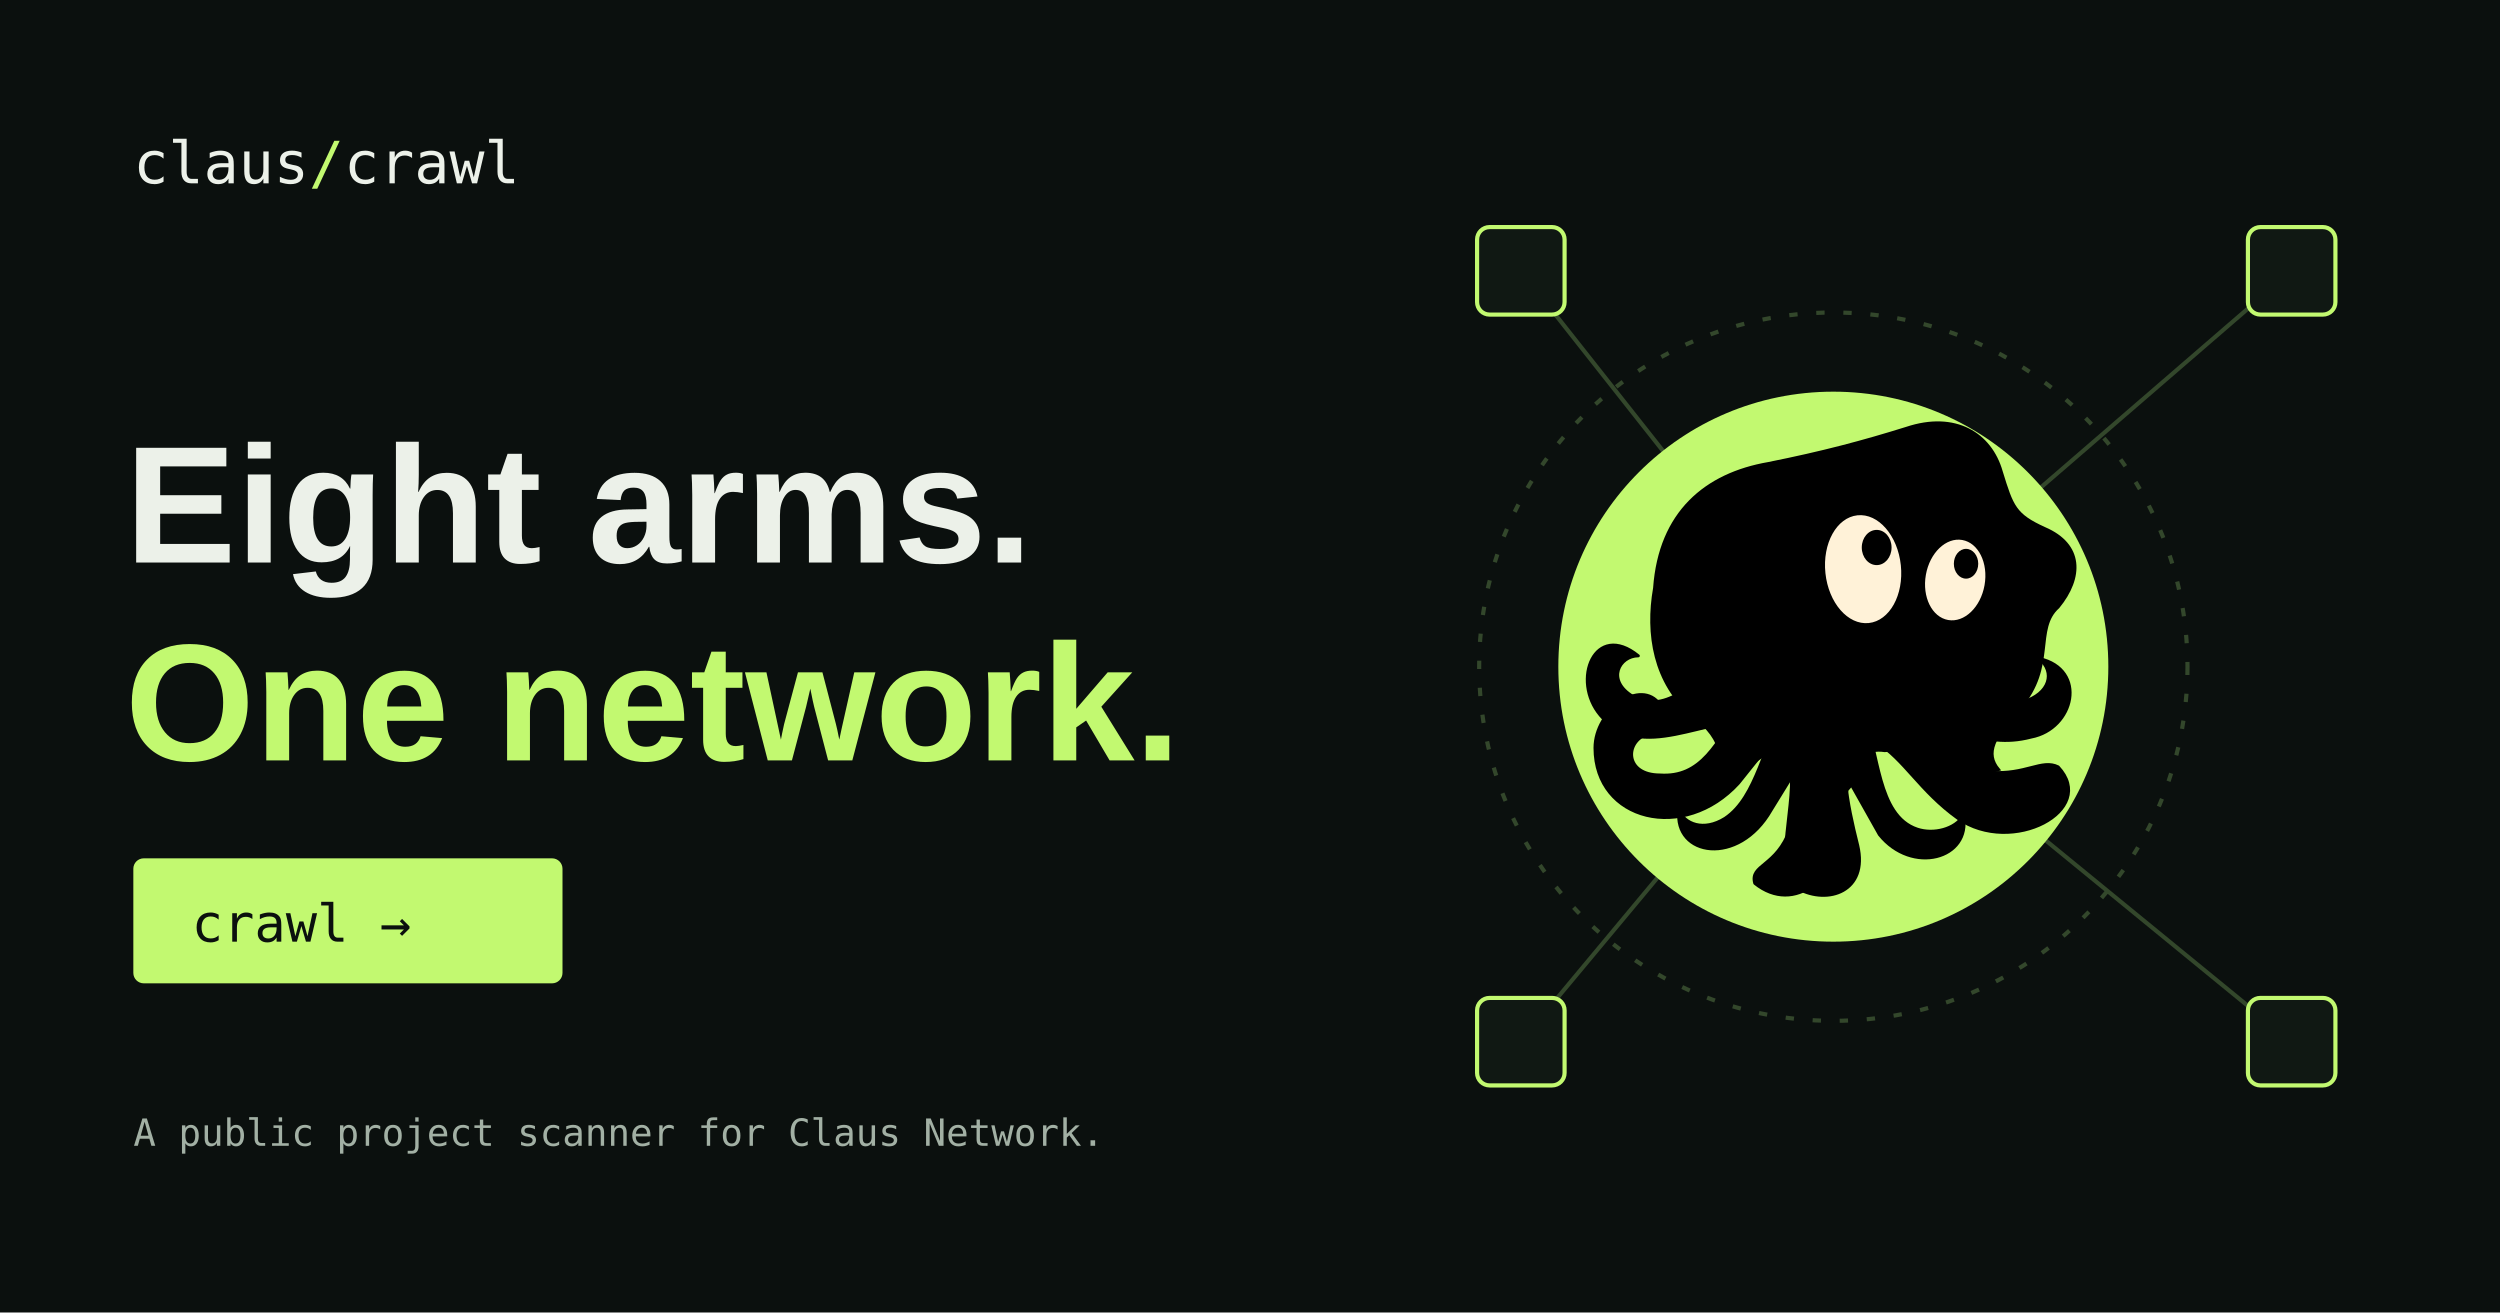
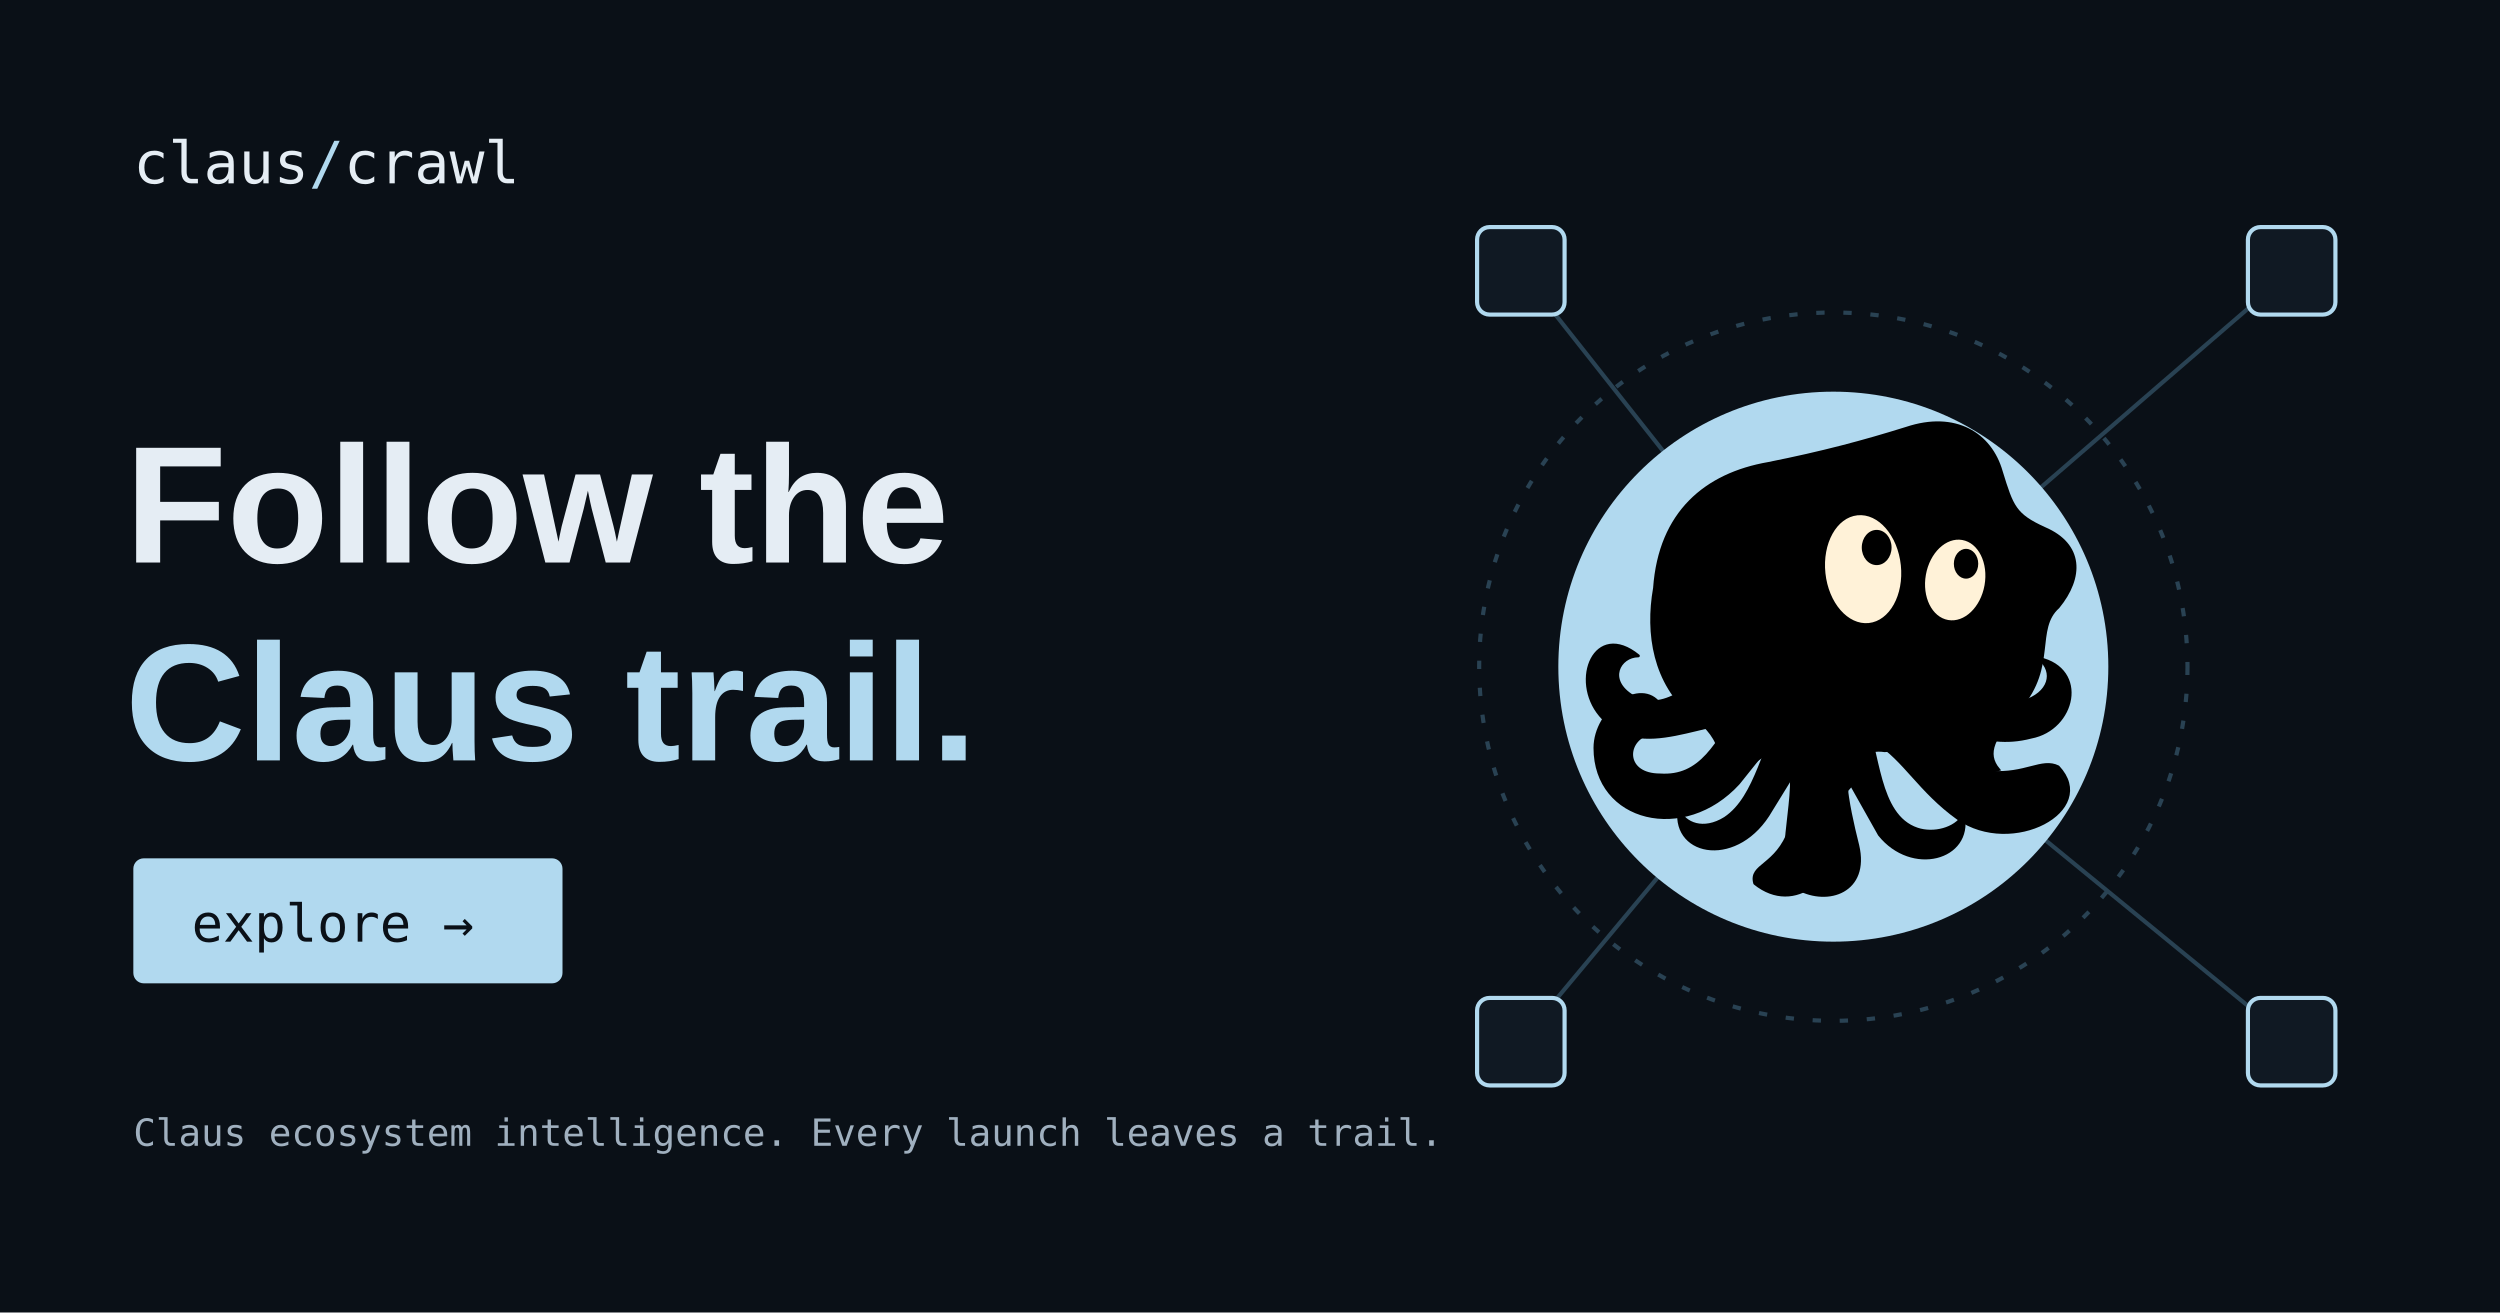
<svg xmlns="http://www.w3.org/2000/svg" viewBox="0 0 1200 630">
-   <rect width="1200" height="630" fill="#0b100e" />
-   <g fill="none" stroke="#33472b" stroke-width="2">
+   <rect width="1200" height="630" fill="#0a1017" />
+   <g fill="none" stroke="#294253" stroke-width="2">
    <path d="M730 130L880 320 1100 130M730 500L880 320 1100 500" />
    <circle cx="880" cy="320" r="170" stroke-dasharray="4 9" />
  </g>
-   <circle cx="880" cy="320" r="132" fill="#c2f970" />
+   <circle cx="880" cy="320" r="132" fill="#b1d9ef" />
  <g transform="translate(750 177) scale(1.3)" color="#000">
    <g class="arms" fill="#000" stroke="currentColor" stroke-width="1.1" stroke-linejoin="round">
      <path class="arm arm-back-left" d="M67 111C49 110 41 129 26 121C16 115 21 106 28 106C12 93 3 115 14 128C29 146 53 128 73 130Z" />
      <path class="arm arm-back-right" d="M130 112C151 108 154 128 170 123C180 120 182 112 176 107C194 111 189 133 173 136C154 141 144 129 127 133Z" />
      <path class="arm arm-outer-left" d="M67 122C57 139 51 151 36 150C23 150 23 138 31 135C37 133 39 128 36 124C29 114 12 126 12 140C12 167 45 175 65 153L81 133Z" />
      <path class="arm arm-outer-right" d="M124 122C137 132 135 147 158 149C171 150 177 144 183 147C198 163 166 180 146 166C132 156 126 144 116 138Z" />
      <path class="arm arm-left" d="M83 125C74 138 72 158 60 166C52 171 45 168 43 163C41 180 65 184 77 163L93 137Z" />
      <path class="arm arm-right" d="M111 128C117 141 116 165 131 170C137 172 145 170 148 165C151 181 129 187 117 172L99 140Z" />
      <path class="arm arm-inner-left" d="M94 127C85 140 91 154 84 170C79 184 69 183 71 190C86 202 102 187 103 170L108 134Z" />
      <path class="arm arm-inner-right" d="M106 127C102 145 105 160 109 176C113 193 98 198 87 192C77 185 87 160 84 145L91 128Z" />
    </g>
    <path class="octopus-head" fill="#000" stroke="currentColor" stroke-width="1.1" d="M48 128C34 116 31 98 34 81C36 53 53 39 76 35C96 31 111 27 127 22C145 16 158 24 162 38C166 51 167 54 178 59C192 65 192 77 183 88C174 96 182 110 169 125C159 136 156 142 161 148C144 153 125 140 119 141C105 139 112 156 101 157C86 157 92 141 80 142C67 141 67 158 53 157C61 146 60 137 48 128Z" />
    <g class="eyes" fill="#fff2d8">
      <ellipse cx="111" cy="74" rx="14" ry="20" transform="rotate(-6 111 74)" />
      <ellipse cx="145" cy="78" rx="11" ry="15" transform="rotate(10 145 78)" />
    </g>
    <g class="pupils" fill="#000">
      <ellipse cx="116" cy="66" rx="5.5" ry="6.5" />
      <ellipse cx="149" cy="72" rx="4.5" ry="5.5" />
    </g>
  </g>
-   <g fill="#101813" stroke="#c2f970" stroke-width="2">
+   <g fill="#101923" stroke="#b1d9ef" stroke-width="2">
    <rect x="709" y="109" width="42" height="42" rx="6" />
    <rect x="1079" y="109" width="42" height="42" rx="6" />
    <rect x="709" y="479" width="42" height="42" rx="6" />
    <rect x="1079" y="479" width="42" height="42" rx="6" />
  </g>
-   <g font-family="monospace" fill="#ecf1e9">
-     <text x="64" y="88" font-size="28">claus<tspan fill="#c2f970">/</tspan>crawl</text>
-     <text x="64" y="550" font-size="18" fill="#a2b0a4">A public project scanner for Claus Network.</text>
+   <g font-family="monospace" fill="#e5edf4">
+     <text x="64" y="88" font-size="28">claus<tspan fill="#b1d9ef">/</tspan>crawl</text>
+     <text x="64" y="550" font-size="18" fill="#a0b0bf">Claus ecosystem intelligence. Every launch leaves a trail.</text>
  </g>
  <g font-family="Arial,sans-serif" font-weight="bold" font-size="80">
-     <text x="60" y="270" fill="#ecf1e9">Eight arms.</text>
-     <text x="60" y="365" fill="#c2f970">One network.</text>
+     <text x="60" y="270" fill="#e5edf4">Follow the</text>
+     <text x="60" y="365" fill="#b1d9ef">Claus trail.</text>
  </g>
-   <rect x="64" y="412" width="206" height="60" rx="5" fill="#c2f970" />
-   <text x="92" y="452" font-family="monospace" font-size="25" fill="#0b100e">crawl →</text>
+   <rect x="64" y="412" width="206" height="60" rx="5" fill="#b1d9ef" />
+   <text x="92" y="452" font-family="monospace" font-size="25" fill="#0a1017">explore →</text>
</svg>
